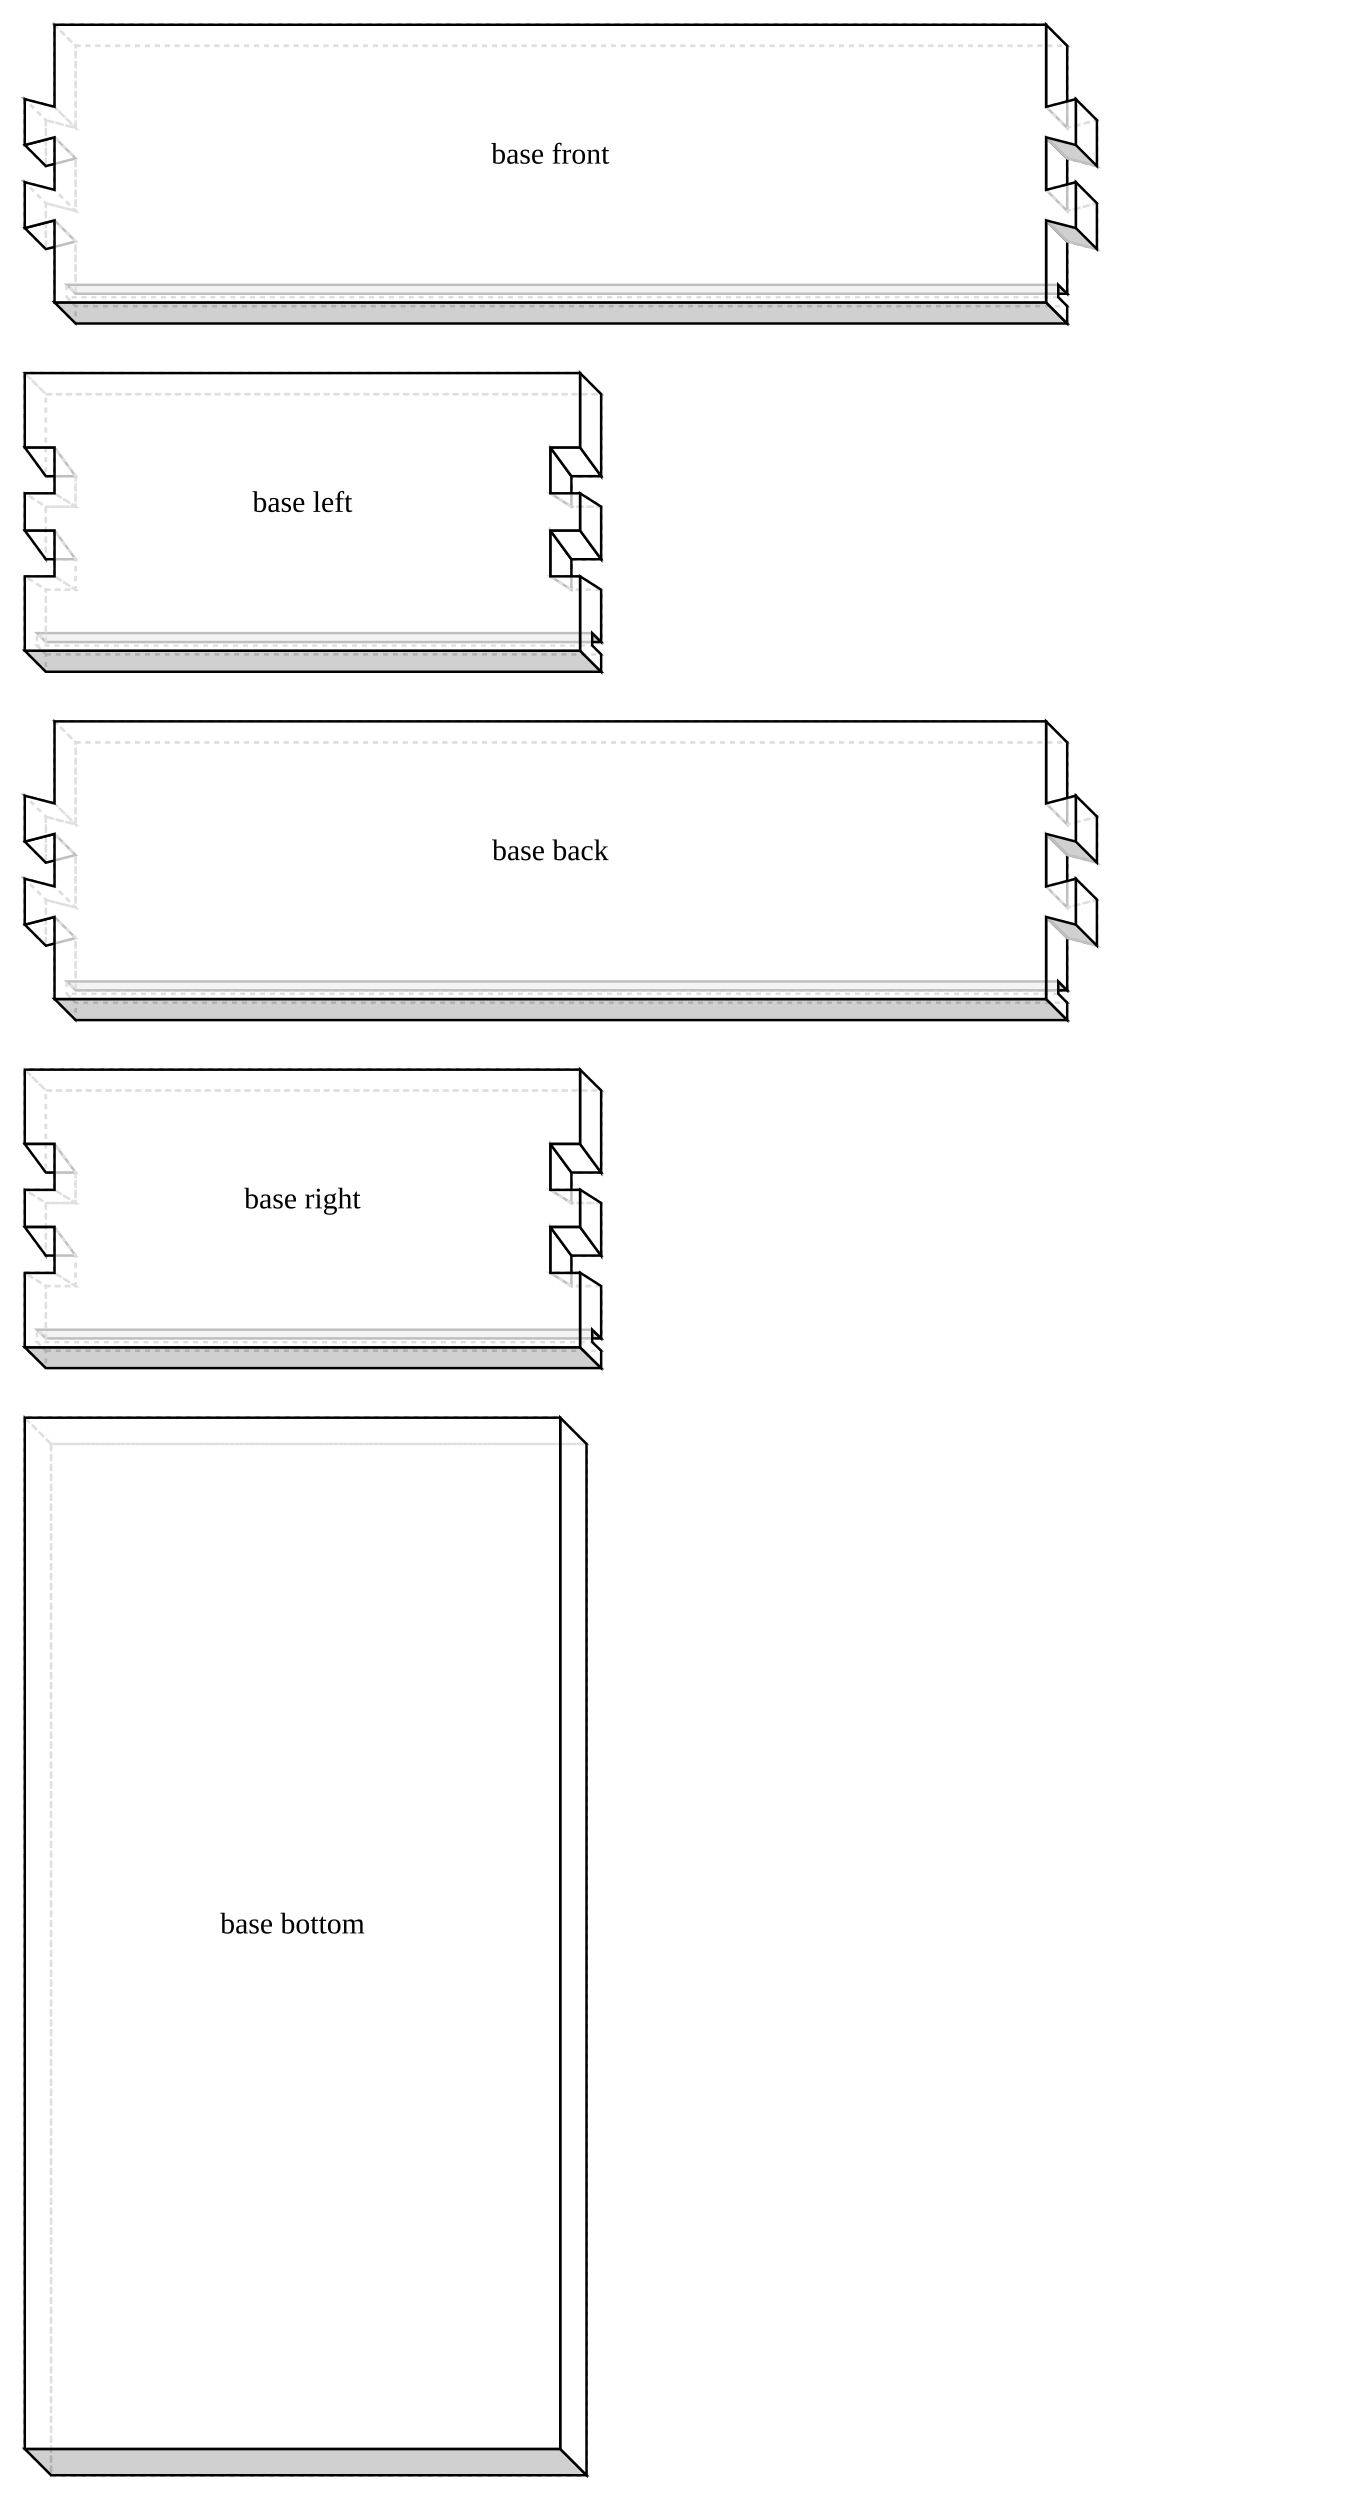
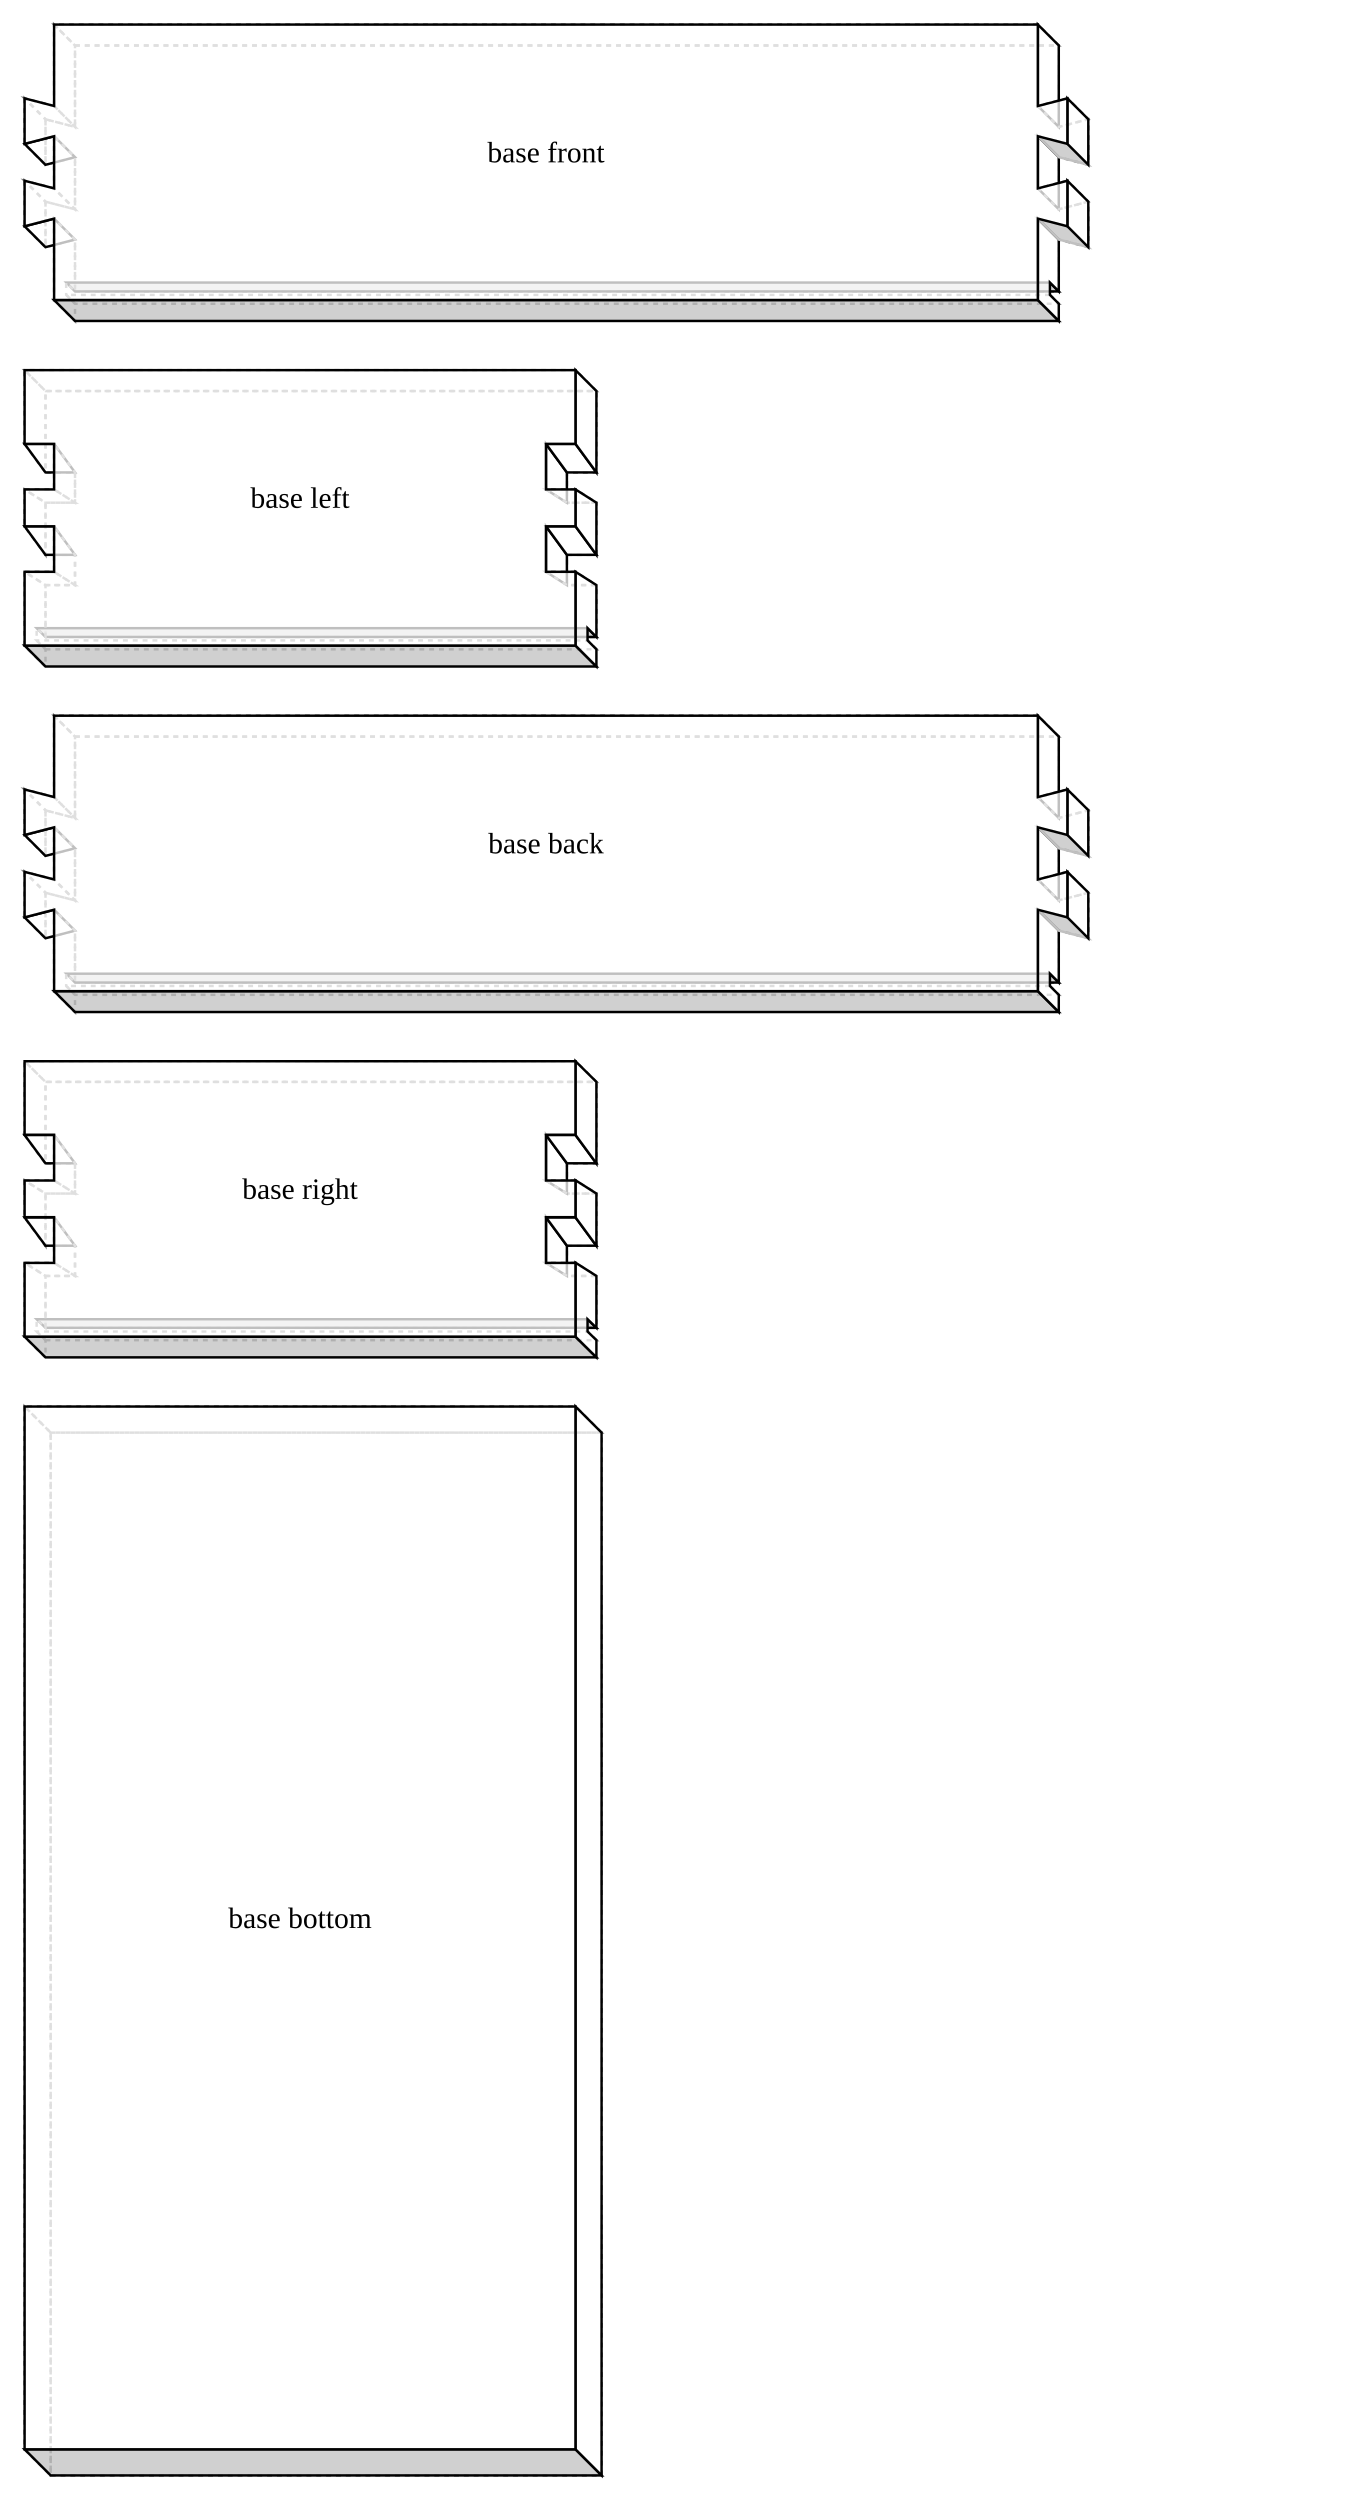
- <svg xmlns="http://www.w3.org/2000/svg" width="1100" viewBox="0.0 0.0 550.0 1008.5">
+ <svg xmlns="http://www.w3.org/2000/svg" width="1100" viewBox="0.0 0.0 550.0 1016.5">
  <polygon fill="none" stroke-width="1" stroke-dasharray="2" stroke="gray" points="430.5,118.5 430.5,97.4 442.5,100.5 442.5,82.0 430.5,85.1 430.5,63.9 442.5,67.0 442.5,67.0 442.5,48.5 442.5,48.5 430.5,51.6 430.5,18.5 30.5,18.5 30.5,51.6 18.5,48.5 18.5,48.5 18.5,67.0 18.5,67.0 30.5,63.9 30.5,85.1 18.5,82.0 18.5,100.5 30.5,97.4 30.5,118.5 30.5,118.5 430.5,118.5" />
  <polygon fill="rgba(192,192,192,0.75)" stroke-width="1" stroke-dasharray="" stroke="black" points="426.9,114.9 430.5,118.5 30.5,118.5 27.0,114.9 27.0,114.9 426.9,114.9" />
  <polygon fill="none" stroke-width="1" stroke-dasharray="2" stroke="gray" points="426.9,119.9 27.0,119.9 27.0,119.9 30.5,123.5 430.5,123.5 426.9,119.9" />
  <polygon fill="none" stroke-width="1" stroke-dasharray="2" stroke="gray" points="10.0,40.0 10.0,58.5 18.5,67.0 18.5,48.5 10.0,40.0" />
  <polygon fill="none" stroke-width="1" stroke-dasharray="2" stroke="gray" points="10.0,73.5 10.0,92.0 18.5,100.5 18.5,82.0 10.0,73.5" />
  <polygon fill="none" stroke-width="1" stroke-dasharray="2" stroke="gray" points="18.5,48.5 30.5,51.6 22.0,43.1 10.0,40.0" />
  <polygon fill="rgba(255,255,255,0.75)" stroke-width="1" stroke-dasharray="" stroke="black" points="10.0,58.5 22.0,55.4 30.5,63.9 18.5,67.0" />
  <polygon fill="none" stroke-width="1" stroke-dasharray="2" stroke="gray" points="18.5,82.0 30.5,85.1 22.0,76.6 10.0,73.5" />
  <polygon fill="rgba(255,255,255,0.75)" stroke-width="1" stroke-dasharray="" stroke="black" points="10.0,92.0 22.0,88.9 30.5,97.4 18.5,100.5" />
  <polygon fill="none" stroke-width="1" stroke-dasharray="2" stroke="gray" points="22.0,43.1 30.5,51.6 30.5,18.5 22.0,10.0 22.0,43.1" />
  <polygon fill="none" stroke-width="1" stroke-dasharray="2" stroke="gray" points="22.0,55.4 22.0,76.6 30.5,85.1 30.5,63.9 22.0,55.4" />
  <polygon fill="none" stroke-width="1" stroke-dasharray="2" stroke="gray" points="22.0,88.9 22.0,122.0 30.5,130.5 30.5,123.5 26.9,119.9 26.9,114.9 30.5,118.5 30.5,97.4 22.0,88.9" />
  <polygon fill="none" stroke-width="1" stroke-dasharray="2" stroke="gray" points="422.0,10.0 22.0,10.0 22.0,10.0 30.5,18.5 430.5,18.5 422.0,10.0" />
  <polygon fill="rgba(192,192,192,0.75)" stroke-width="1" stroke-dasharray="" stroke="black" points="422.0,122.0 430.5,130.5 30.5,130.5 22.0,122.0 22.0,122.0 422.0,122.0" />
  <polygon fill="rgba(255,255,255,0.75)" stroke-width="1" stroke-dasharray="" stroke="black" points="430.5,51.6 422.0,43.1 422.0,10.0 430.5,18.5 430.5,51.6" />
  <polygon fill="rgba(255,255,255,0.75)" stroke-width="1" stroke-dasharray="" stroke="black" points="430.5,63.9 430.5,85.1 422.0,76.6 422.0,55.4 430.5,63.9" />
  <polygon fill="rgba(255,255,255,0.75)" stroke-width="1" stroke-dasharray="" stroke="black" points="430.5,97.4 430.5,118.5 426.9,114.9 426.9,119.9 430.5,123.5 430.5,130.5 422.0,122.0 422.0,88.9 430.5,97.4" />
  <polygon fill="none" stroke-width="1" stroke-dasharray="2" stroke="gray" points="434.0,40.0 422.0,43.1 430.5,51.6 442.5,48.5" />
  <polygon fill="rgba(192,192,192,0.75)" stroke-width="1" stroke-dasharray="" stroke="silver" points="442.5,67.0 430.5,63.9 422.0,55.4 434.0,58.5" />
  <polygon fill="none" stroke-width="1" stroke-dasharray="2" stroke="gray" points="434.0,73.5 422.0,76.6 430.5,85.1 442.5,82.0" />
  <polygon fill="rgba(192,192,192,0.75)" stroke-width="1" stroke-dasharray="" stroke="silver" points="442.5,100.5 430.5,97.4 422.0,88.9 434.0,92.0" />
  <polygon fill="rgba(255,255,255,0.75)" stroke-width="1" stroke-dasharray="" stroke="black" points="442.5,48.5 442.5,67.0 434.0,58.5 434.0,40.0 442.5,48.5" />
  <polygon fill="rgba(255,255,255,0.75)" stroke-width="1" stroke-dasharray="" stroke="black" points="442.5,82.0 442.5,100.5 434.0,92.0 434.0,73.5 442.5,82.0" />
  <polygon fill="rgba(255,255,255,0.75)" stroke-width="1" stroke-dasharray="" stroke="black" points="434.0,92.0 422.0,88.9 422.0,122.0 22.0,122.0 22.0,88.9 10.0,92.0 10.0,92.0 10.0,73.5 10.0,73.5 22.0,76.6 22.0,55.4 10.0,58.5 10.0,40.0 22.0,43.1 22.0,10.0 22.0,10.0 422.0,10.0 422.0,10.0 422.0,43.1 434.0,40.0 434.0,58.5 422.0,55.4 422.0,76.6 434.0,73.5 434.0,73.5 434.0,92.0" />
  <text style="" text-anchor="middle" x="222.0" y="66.0" fill="black">base front</text>
  <polygon fill="none" stroke-width="1" stroke-dasharray="2" stroke="gray" points="242.5,225.6 242.5,204.4 242.5,204.4 230.5,204.4 230.5,192.1 242.5,192.1 242.5,159.0 18.5,159.0 18.5,192.1 18.5,192.1 30.5,192.1 30.5,204.4 18.5,204.4 18.5,225.6 30.5,225.6 30.5,237.9 18.5,237.9 18.5,237.9 18.5,259.0 242.5,259.0 242.5,237.9 230.5,237.9 230.5,225.6 242.5,225.6" />
  <polygon fill="rgba(192,192,192,0.75)" stroke-width="1" stroke-dasharray="" stroke="black" points="14.9,255.4 238.9,255.4 242.5,259.0 18.5,259.0" />
  <polygon fill="none" stroke-width="1" stroke-dasharray="2" stroke="gray" points="18.5,264.0 242.5,264.0 238.9,260.4 14.9,260.4" />
  <polygon fill="none" stroke-width="1" stroke-dasharray="2" stroke="gray" points="10.0,180.5 18.5,192.1 18.5,159.0 10.0,150.5 10.0,180.5" />
  <polygon fill="none" stroke-width="1" stroke-dasharray="2" stroke="gray" points="10.0,199.0 10.0,214.0 18.5,225.6 18.5,204.4 10.0,199.0" />
  <polygon fill="none" stroke-width="1" stroke-dasharray="2" stroke="gray" points="10.0,232.5 10.0,262.5 18.5,271.0 18.5,264.0 14.9,260.4 14.9,255.4 18.5,259.0 18.5,237.9 10.0,232.5" />
  <polygon fill="rgba(255,255,255,0.75)" stroke-width="1" stroke-dasharray="" stroke="black" points="10.0,180.5 22.0,180.5 30.5,192.1 18.5,192.1" />
  <polygon fill="none" stroke-width="1" stroke-dasharray="2" stroke="gray" points="18.5,204.4 30.5,204.4 22.0,199.0 10.0,199.0" />
  <polygon fill="rgba(255,255,255,0.75)" stroke-width="1" stroke-dasharray="" stroke="black" points="10.0,214.0 22.0,214.0 30.5,225.6 18.5,225.6" />
  <polygon fill="none" stroke-width="1" stroke-dasharray="2" stroke="gray" points="18.5,237.9 30.5,237.9 22.0,232.5 10.0,232.5" />
  <polygon fill="none" stroke-width="1" stroke-dasharray="2" stroke="gray" points="22.0,180.5 22.0,199.0 30.5,204.4 30.5,192.1 22.0,180.5" />
  <polygon fill="none" stroke-width="1" stroke-dasharray="2" stroke="gray" points="22.0,214.0 22.0,232.5 30.5,237.9 30.5,225.6 22.0,214.0" />
  <polygon fill="none" stroke-width="1" stroke-dasharray="2" stroke="gray" points="18.5,159.0 242.5,159.0 234.0,150.5 10.0,150.5" />
  <polygon fill="rgba(192,192,192,0.75)" stroke-width="1" stroke-dasharray="" stroke="black" points="10.0,262.5 234.0,262.5 242.5,271.0 18.5,271.0" />
  <polygon fill="rgba(255,255,255,0.75)" stroke-width="1" stroke-dasharray="" stroke="black" points="230.5,192.1 230.5,204.4 222.0,199.0 222.0,180.5 230.5,192.1" />
  <polygon fill="rgba(255,255,255,0.75)" stroke-width="1" stroke-dasharray="" stroke="black" points="230.5,225.6 230.5,237.9 222.0,232.5 222.0,214.0 230.5,225.6" />
  <polygon fill="rgba(255,255,255,0.75)" stroke-width="1" stroke-dasharray="" stroke="black" points="242.5,192.1 230.5,192.1 222.0,180.5 234.0,180.5" />
  <polygon fill="none" stroke-width="1" stroke-dasharray="2" stroke="gray" points="234.0,199.0 222.0,199.0 230.5,204.4 242.5,204.4" />
  <polygon fill="rgba(255,255,255,0.75)" stroke-width="1" stroke-dasharray="" stroke="black" points="242.5,225.6 230.5,225.6 222.0,214.0 234.0,214.0" />
  <polygon fill="none" stroke-width="1" stroke-dasharray="2" stroke="gray" points="234.0,232.5 222.0,232.5 230.5,237.9 242.5,237.9" />
  <polygon fill="rgba(255,255,255,0.75)" stroke-width="1" stroke-dasharray="" stroke="black" points="242.5,192.1 234.0,180.5 234.0,150.5 242.5,159.0 242.5,192.1" />
  <polygon fill="rgba(255,255,255,0.75)" stroke-width="1" stroke-dasharray="" stroke="black" points="242.5,204.4 242.5,225.6 234.0,214.0 234.0,199.0 242.5,204.4" />
  <polygon fill="rgba(255,255,255,0.75)" stroke-width="1" stroke-dasharray="" stroke="black" points="242.5,237.9 242.5,259.0 238.9,255.4 238.9,260.4 242.5,264.0 242.5,271.0 234.0,262.5 234.0,232.5 242.5,237.9" />
  <polygon fill="rgba(255,255,255,0.75)" stroke-width="1" stroke-dasharray="" stroke="black" points="234.0,232.5 234.0,262.5 10.0,262.5 10.0,232.5 22.0,232.5 22.0,214.0 10.0,214.0 10.0,214.0 10.0,199.0 10.0,199.0 22.0,199.0 22.0,180.5 10.0,180.5 10.0,150.5 234.0,150.5 234.0,180.5 234.0,180.5 222.0,180.5 222.0,199.0 234.0,199.0 234.0,214.0 222.0,214.0 222.0,232.5 234.0,232.5" />
  <text style="" text-anchor="middle" x="122.0" y="206.485" fill="black">base left</text>
  <polygon fill="none" stroke-width="1" stroke-dasharray="2" stroke="gray" points="430.5,399.5 430.5,378.3 442.5,381.4 442.5,363.0 430.5,366.1 430.5,344.8 442.5,347.9 442.5,347.9 442.5,329.5 442.5,329.5 430.5,332.6 430.5,299.5 30.5,299.5 30.5,332.6 18.5,329.5 18.5,329.5 18.5,347.9 18.5,347.9 30.5,344.8 30.5,366.1 18.5,363.0 18.5,381.4 30.5,378.3 30.5,399.5 30.5,399.5 430.5,399.5" />
  <polygon fill="rgba(192,192,192,0.75)" stroke-width="1" stroke-dasharray="" stroke="black" points="426.9,395.9 430.5,399.5 30.5,399.5 27.0,395.9 27.0,395.9 426.9,395.9" />
  <polygon fill="none" stroke-width="1" stroke-dasharray="2" stroke="gray" points="426.9,400.9 27.0,400.9 27.0,400.9 30.5,404.5 430.5,404.5 426.9,400.9" />
  <polygon fill="none" stroke-width="1" stroke-dasharray="2" stroke="gray" points="10.0,321.0 10.0,339.5 18.5,348.0 18.5,329.4 10.0,321.0" />
  <polygon fill="none" stroke-width="1" stroke-dasharray="2" stroke="gray" points="10.0,354.5 10.0,373.0 18.5,381.5 18.5,362.9 10.0,354.5" />
  <polygon fill="none" stroke-width="1" stroke-dasharray="2" stroke="gray" points="18.5,329.5 30.5,332.6 22.0,324.1 10.0,321.0" />
  <polygon fill="rgba(255,255,255,0.75)" stroke-width="1" stroke-dasharray="" stroke="black" points="10.0,339.5 22.0,336.4 30.5,344.9 18.5,348.0" />
  <polygon fill="none" stroke-width="1" stroke-dasharray="2" stroke="gray" points="18.5,363.0 30.5,366.1 22.0,357.6 10.0,354.5" />
  <polygon fill="rgba(255,255,255,0.75)" stroke-width="1" stroke-dasharray="" stroke="black" points="10.0,373.0 22.0,369.9 30.5,378.4 18.5,381.5" />
  <polygon fill="none" stroke-width="1" stroke-dasharray="2" stroke="gray" points="22.0,324.1 30.5,332.6 30.5,299.5 22.0,291.0 22.0,324.1" />
  <polygon fill="none" stroke-width="1" stroke-dasharray="2" stroke="gray" points="22.0,336.4 22.0,357.6 30.5,366.1 30.5,344.8 22.0,336.4" />
  <polygon fill="none" stroke-width="1" stroke-dasharray="2" stroke="gray" points="22.0,369.9 22.0,403.0 30.5,411.5 30.5,404.5 26.9,400.9 26.9,395.9 30.5,399.5 30.5,378.3 22.0,369.9" />
  <polygon fill="none" stroke-width="1" stroke-dasharray="2" stroke="gray" points="422.0,291.0 22.0,291.0 22.0,291.0 30.5,299.5 430.5,299.5 422.0,291.0" />
  <polygon fill="rgba(192,192,192,0.75)" stroke-width="1" stroke-dasharray="" stroke="black" points="422.0,403.0 430.5,411.5 30.5,411.5 22.0,403.0 22.0,403.0 422.0,403.0" />
  <polygon fill="rgba(255,255,255,0.75)" stroke-width="1" stroke-dasharray="" stroke="black" points="430.5,332.6 422.0,324.1 422.0,291.0 430.5,299.5 430.5,332.6" />
  <polygon fill="rgba(255,255,255,0.75)" stroke-width="1" stroke-dasharray="" stroke="black" points="430.5,344.8 430.5,366.1 422.0,357.6 422.0,336.4 430.5,344.8" />
  <polygon fill="rgba(255,255,255,0.75)" stroke-width="1" stroke-dasharray="" stroke="black" points="430.5,378.3 430.5,399.5 426.9,395.9 426.9,400.9 430.5,404.5 430.5,411.5 422.0,403.0 422.0,369.9 430.5,378.3" />
  <polygon fill="none" stroke-width="1" stroke-dasharray="2" stroke="gray" points="434.0,321.0 422.0,324.1 430.5,332.6 442.5,329.5" />
  <polygon fill="rgba(192,192,192,0.75)" stroke-width="1" stroke-dasharray="" stroke="silver" points="442.5,348.0 430.5,344.9 422.0,336.4 434.0,339.5" />
  <polygon fill="none" stroke-width="1" stroke-dasharray="2" stroke="gray" points="434.0,354.5 422.0,357.6 430.5,366.1 442.5,363.0" />
  <polygon fill="rgba(192,192,192,0.75)" stroke-width="1" stroke-dasharray="" stroke="silver" points="442.5,381.5 430.5,378.4 422.0,369.9 434.0,373.0" />
  <polygon fill="rgba(255,255,255,0.75)" stroke-width="1" stroke-dasharray="" stroke="black" points="442.5,329.4 442.5,348.0 434.0,339.5 434.0,321.0 442.5,329.4" />
  <polygon fill="rgba(255,255,255,0.75)" stroke-width="1" stroke-dasharray="" stroke="black" points="442.5,362.9 442.5,381.5 434.0,373.0 434.0,354.5 442.5,362.9" />
  <polygon fill="rgba(255,255,255,0.75)" stroke-width="1" stroke-dasharray="" stroke="black" points="434.0,373.0 422.0,369.9 422.0,403.0 22.0,403.0 22.0,369.9 10.0,373.0 10.0,373.0 10.0,354.5 10.0,354.5 22.0,357.6 22.0,336.4 10.0,339.5 10.0,321.0 22.0,324.1 22.0,291.0 22.0,291.0 422.0,291.0 422.0,291.0 422.0,324.1 434.0,321.0 434.0,339.5 422.0,336.4 422.0,357.6 434.0,354.5 434.0,354.5 434.0,373.0" />
  <text style="" text-anchor="middle" x="222.0" y="346.971" fill="black">base back</text>
  <polygon fill="none" stroke-width="1" stroke-dasharray="2" stroke="gray" points="242.5,506.5 242.5,485.3 242.5,485.3 230.5,485.3 230.5,473.0 242.5,473.0 242.5,439.9 18.5,439.9 18.5,473.0 18.5,473.0 30.5,473.0 30.5,485.3 18.5,485.3 18.5,506.5 30.5,506.5 30.5,518.8 18.5,518.8 18.5,518.8 18.5,539.9 242.5,539.9 242.5,518.8 230.5,518.8 230.5,506.5 242.5,506.5" />
  <polygon fill="rgba(192,192,192,0.75)" stroke-width="1" stroke-dasharray="" stroke="black" points="14.9,536.4 238.9,536.4 242.5,539.9 18.5,539.9" />
  <polygon fill="none" stroke-width="1" stroke-dasharray="2" stroke="gray" points="18.5,544.9 242.5,544.9 238.9,541.4 14.9,541.4" />
  <polygon fill="none" stroke-width="1" stroke-dasharray="2" stroke="gray" points="10.0,461.5 18.5,473.1 18.5,439.9 10.0,431.5 10.0,461.5" />
  <polygon fill="none" stroke-width="1" stroke-dasharray="2" stroke="gray" points="10.0,479.9 10.0,495.0 18.5,506.6 18.5,485.3 10.0,479.9" />
  <polygon fill="none" stroke-width="1" stroke-dasharray="2" stroke="gray" points="10.0,513.4 10.0,543.5 18.5,551.9 18.5,544.9 14.9,541.4 14.9,536.4 18.5,539.9 18.5,518.8 10.0,513.4" />
  <polygon fill="rgba(255,255,255,0.75)" stroke-width="1" stroke-dasharray="" stroke="black" points="10.0,461.5 22.0,461.5 30.5,473.0 18.5,473.0" />
  <polygon fill="none" stroke-width="1" stroke-dasharray="2" stroke="gray" points="18.5,485.3 30.5,485.3 22.0,480.0 10.0,480.0" />
  <polygon fill="rgba(255,255,255,0.75)" stroke-width="1" stroke-dasharray="" stroke="black" points="10.0,495.0 22.0,495.0 30.5,506.5 18.5,506.5" />
  <polygon fill="none" stroke-width="1" stroke-dasharray="2" stroke="gray" points="18.5,518.8 30.5,518.8 22.0,513.5 10.0,513.5" />
  <polygon fill="none" stroke-width="1" stroke-dasharray="2" stroke="gray" points="22.0,461.4 22.0,480.0 30.5,485.3 30.5,473.0 22.0,461.4" />
  <polygon fill="none" stroke-width="1" stroke-dasharray="2" stroke="gray" points="22.0,494.9 22.0,513.5 30.5,518.8 30.5,506.5 22.0,494.9" />
  <polygon fill="none" stroke-width="1" stroke-dasharray="2" stroke="gray" points="18.5,439.9 242.5,439.9 234.0,431.5 10.0,431.5" />
  <polygon fill="rgba(192,192,192,0.75)" stroke-width="1" stroke-dasharray="" stroke="black" points="10.0,543.5 234.0,543.5 242.5,551.9 18.5,551.9" />
  <polygon fill="rgba(255,255,255,0.75)" stroke-width="1" stroke-dasharray="" stroke="black" points="230.5,473.0 230.5,485.3 222.0,480.0 222.0,461.4 230.5,473.0" />
  <polygon fill="rgba(255,255,255,0.75)" stroke-width="1" stroke-dasharray="" stroke="black" points="230.5,506.5 230.5,518.8 222.0,513.5 222.0,494.9 230.5,506.5" />
  <polygon fill="rgba(255,255,255,0.75)" stroke-width="1" stroke-dasharray="" stroke="black" points="242.5,473.0 230.5,473.0 222.0,461.5 234.0,461.5" />
  <polygon fill="none" stroke-width="1" stroke-dasharray="2" stroke="gray" points="234.0,480.0 222.0,480.0 230.5,485.3 242.5,485.3" />
  <polygon fill="rgba(255,255,255,0.75)" stroke-width="1" stroke-dasharray="" stroke="black" points="242.5,506.5 230.5,506.5 222.0,495.0 234.0,495.0" />
  <polygon fill="none" stroke-width="1" stroke-dasharray="2" stroke="gray" points="234.0,513.5 222.0,513.5 230.5,518.8 242.5,518.8" />
  <polygon fill="rgba(255,255,255,0.75)" stroke-width="1" stroke-dasharray="" stroke="black" points="242.5,473.1 234.0,461.5 234.0,431.5 242.5,439.9 242.5,473.1" />
  <polygon fill="rgba(255,255,255,0.75)" stroke-width="1" stroke-dasharray="" stroke="black" points="242.5,485.3 242.5,506.6 234.0,495.0 234.0,479.9 242.5,485.3" />
  <polygon fill="rgba(255,255,255,0.75)" stroke-width="1" stroke-dasharray="" stroke="black" points="242.5,518.8 242.5,539.9 238.9,536.4 238.9,541.4 242.5,544.9 242.5,551.9 234.0,543.5 234.0,513.4 242.5,518.8" />
  <polygon fill="rgba(255,255,255,0.75)" stroke-width="1" stroke-dasharray="" stroke="black" points="234.0,513.5 234.0,543.5 10.0,543.5 10.0,513.5 22.0,513.5 22.0,494.9 10.0,494.9 10.0,494.9 10.0,480.0 10.0,480.0 22.0,480.0 22.0,461.4 10.0,461.4 10.0,431.5 234.0,431.5 234.0,461.4 234.0,461.4 222.0,461.4 222.0,480.0 234.0,480.0 234.0,494.9 222.0,494.9 222.0,513.5 234.0,513.5" />
  <text style="" text-anchor="middle" x="122.0" y="487.456" fill="black">base right</text>
-   <polygon fill="none" stroke-width="1" stroke-dasharray="2" stroke="gray" points="20.6,582.5 20.6,998.5 236.6,998.5 236.6,582.5" />
-   <polygon fill="none" stroke-width="1" stroke-dasharray="2" stroke="gray" points="10.0,571.9 10.0,987.9 20.6,998.5 20.6,582.5" />
-   <polygon fill="none" stroke-width="1" stroke-dasharray="2" stroke="gray" points="20.6,582.5 236.6,582.5 226.0,571.9 10.0,571.9" />
-   <polygon fill="rgba(192,192,192,0.75)" stroke-width="1" stroke-dasharray="" stroke="black" points="10.0,987.9 226.0,987.9 236.6,998.5 20.6,998.5" />
-   <polygon fill="rgba(255,255,255,0.75)" stroke-width="1" stroke-dasharray="" stroke="black" points="236.6,582.5 236.6,998.5 226.0,987.9 226.0,571.9" />
-   <polygon fill="rgba(255,255,255,0.75)" stroke-width="1" stroke-dasharray="" stroke="black" points="10.0,571.9 226.0,571.9 226.0,987.9 10.0,987.9" />
-   <text style="" text-anchor="middle" x="118.0" y="779.941" fill="black">base bottom</text>
+   <polygon fill="none" stroke-width="1" stroke-dasharray="2" stroke="gray" points="20.6,582.5 20.6,1006.5 244.6,1006.5 244.6,582.5" />
+   <polygon fill="none" stroke-width="1" stroke-dasharray="2" stroke="gray" points="10.0,571.9 10.0,995.9 20.6,1006.5 20.6,582.5" />
+   <polygon fill="none" stroke-width="1" stroke-dasharray="2" stroke="gray" points="20.6,582.5 244.6,582.5 234.0,571.9 10.0,571.9" />
+   <polygon fill="rgba(192,192,192,0.75)" stroke-width="1" stroke-dasharray="" stroke="black" points="10.0,995.9 234.0,995.9 244.6,1006.5 20.6,1006.5" />
+   <polygon fill="rgba(255,255,255,0.75)" stroke-width="1" stroke-dasharray="" stroke="black" points="244.6,582.5 244.6,1006.5 234.0,995.9 234.0,571.9" />
+   <polygon fill="rgba(255,255,255,0.75)" stroke-width="1" stroke-dasharray="" stroke="black" points="10.0,571.9 234.0,571.9 234.0,995.9 10.0,995.9" />
+   <text style="" text-anchor="middle" x="122.0" y="783.941" fill="black">base bottom</text>
</svg>
